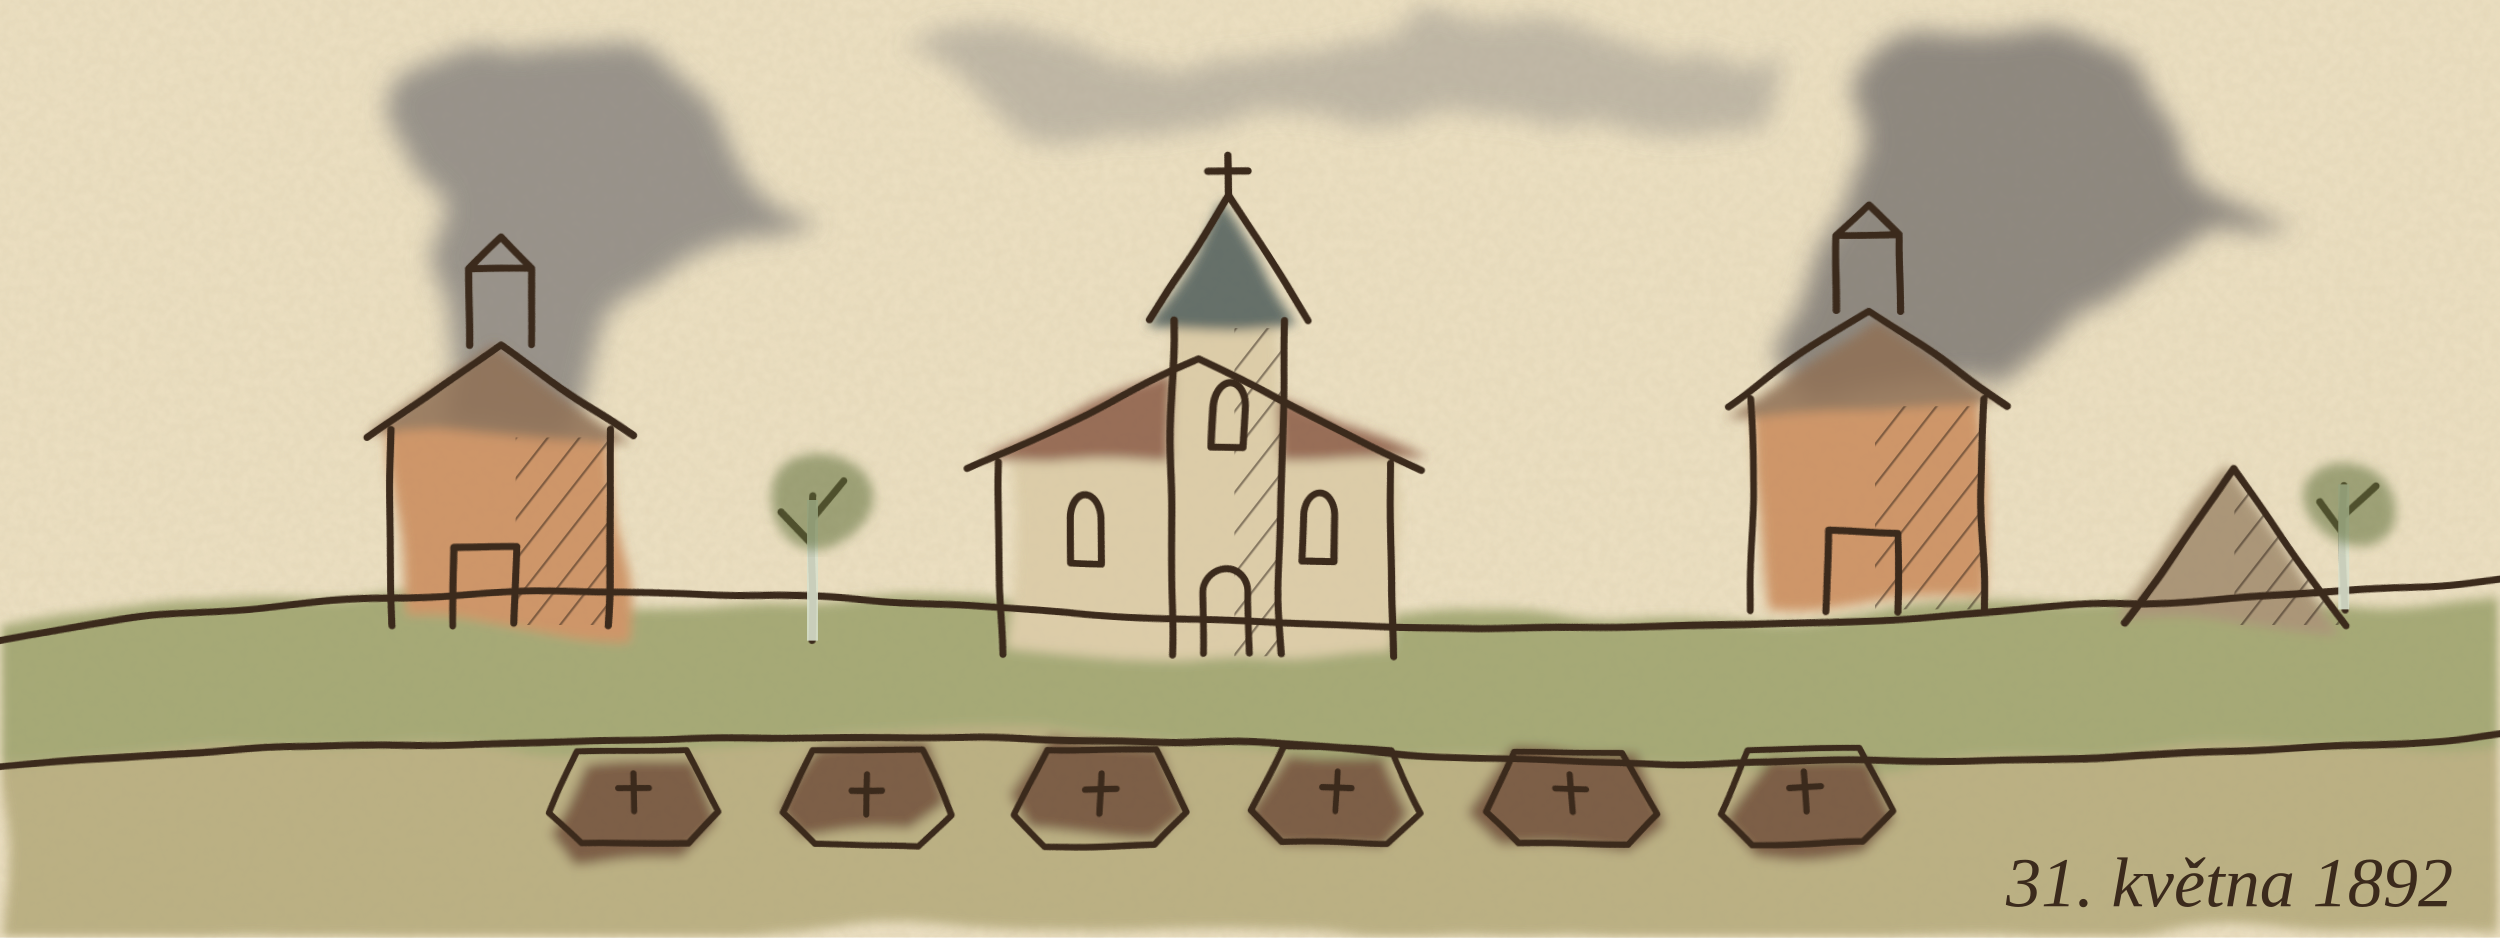
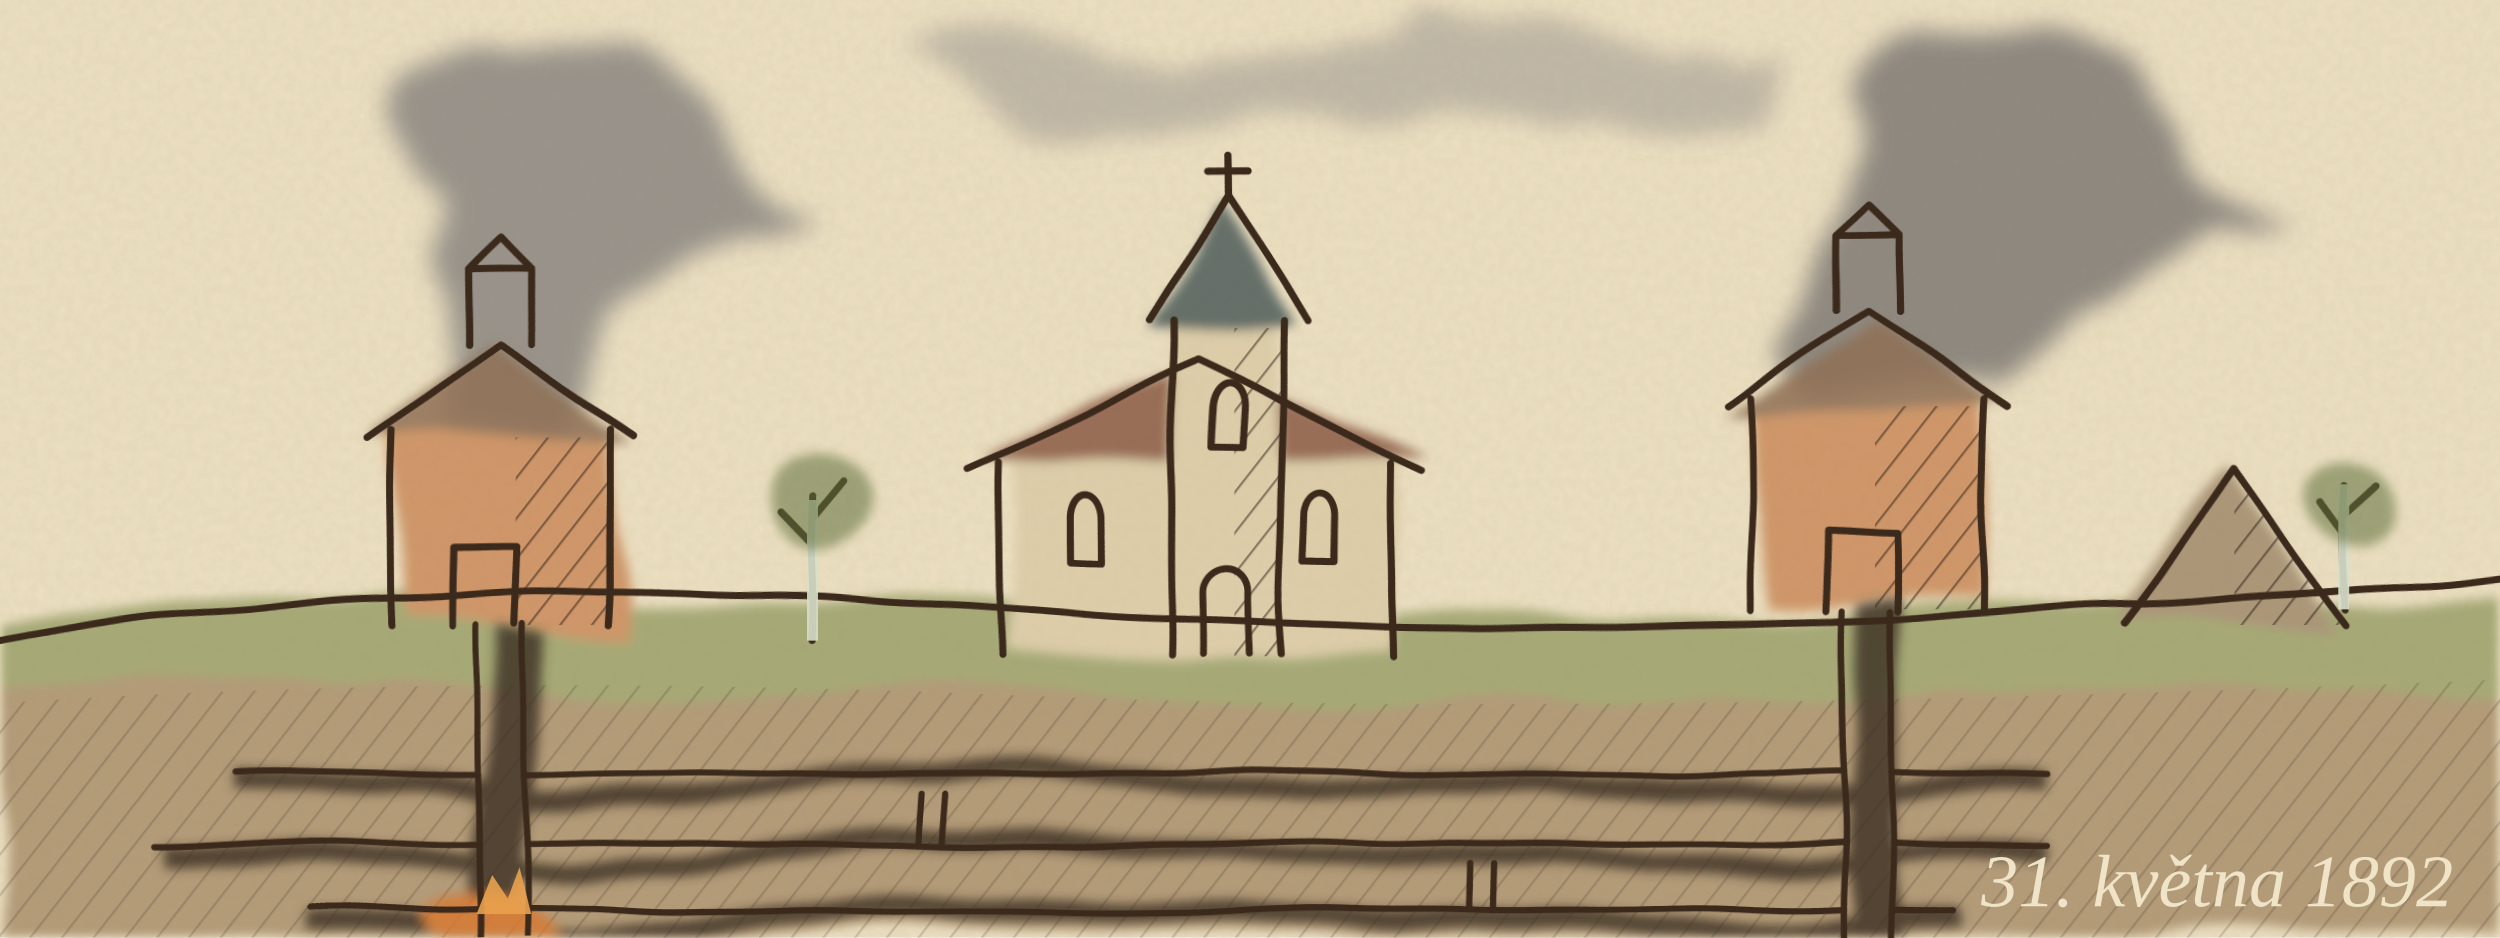
<svg xmlns="http://www.w3.org/2000/svg" viewBox="0 0 320 120" width="640" height="240" role="img">
  <defs>
    <filter id="ink" x="-5%" y="-5%" width="110%" height="110%">
      <feTurbulence type="fractalNoise" baseFrequency="0.04" numOctaves="2" seed="11" result="n" />
      <feDisplacementMap in="SourceGraphic" in2="n" scale="1.8" xChannelSelector="R" yChannelSelector="G" />
    </filter>
    <filter id="wash" x="-10%" y="-10%" width="120%" height="120%">
      <feTurbulence type="fractalNoise" baseFrequency="0.02" numOctaves="3" seed="5" result="n" />
      <feDisplacementMap in="SourceGraphic" in2="n" scale="9" xChannelSelector="R" yChannelSelector="G" result="d" />
      <feGaussianBlur in="d" stdDeviation="0.7" />
    </filter>
    <filter id="smoke" x="-30%" y="-30%" width="160%" height="160%">
      <feTurbulence type="fractalNoise" baseFrequency="0.035" numOctaves="3" seed="8" result="n" />
      <feDisplacementMap in="SourceGraphic" in2="n" scale="14" xChannelSelector="R" yChannelSelector="G" result="d" />
      <feGaussianBlur in="d" stdDeviation="1.6" />
    </filter>
    <filter id="paper">
      <feTurbulence type="fractalNoise" baseFrequency="0.85" numOctaves="2" seed="3" />
      <feColorMatrix values="0 0 0 0 .42  0 0 0 0 .32  0 0 0 0 .18  0 0 0 .12 0" />
    </filter>
    <pattern id="sraf" width="3.2" height="3.2" patternUnits="userSpaceOnUse" patternTransform="rotate(38)">
      <path d="M0 0v3.2" stroke="#2a1e14" stroke-width=".6" opacity=".55" />
    </pattern>
  </defs>
  <rect width="320" height="120" fill="#ece0c2" />
  <rect width="320" height="120" filter="url(#paper)" />
  <g filter="url(#smoke)" opacity=".75">
    <path d="M58 54 C50 40 62 30 54 18 C48 8 66 2 80 6 C96 10 92 24 104 28 C88 32 76 40 72 54z" fill="#7d7a78" />
    <path d="M232 50 C226 36 240 28 236 16 C232 6 252 0 266 6 C282 12 276 24 292 26 C278 34 262 38 254 50z" fill="#6f6c6a" />
    <path d="M112 6 C130 0 150 8 170 4 C190 0 210 6 226 4 L224 14 C200 18 160 12 130 16z" fill="#8c8986" opacity=".6" />
  </g>
  <g filter="url(#wash)" opacity=".85">
    <path d="M0 82 Q60 72 130 78 T320 74V120H0z" fill="#9aa06a" />
-     <path d="M0 98 Q90 92 170 96 T320 94V120H0z" fill="#b3a879" />
+     <path d="M0 90 Q60 86 130 89 T320 87V120H0z" fill="#a98f6c" />
    <path d="M50 80V54h28v26z" fill="#c98a5a" />
    <path d="M47 56l17-12 17 12z" fill="#8f6f55" />
    <path d="M128 84V58h50v26z" fill="#d9c9a4" />
    <path d="M124 60l29-14 29 14z" fill="#8a5a44" />
    <path d="M150 84V40h14v44z" fill="#d9c9a4" />
    <path d="M147 41l10-16 10 16z" fill="#4f5d5a" />
    <path d="M224 78V50h30v28z" fill="#c98a5a" />
    <path d="M221 52l18-12 18 12z" fill="#8f6f55" />
    <path d="M272 80l14-20 14 20z" fill="#a08a6c" />
-     <g fill="#6b4a33">
-       <path d="M70 104l4-8h14l4 8-4 4H74z" />
-       <path d="M100 104l4-8h14l4 8-4 4h-14z" />
-       <path d="M130 104l4-8h14l4 8-4 4h-14z" />
-       <path d="M160 104l4-8h14l4 8-4 4h-14z" />
-       <path d="M190 104l4-8h14l4 8-4 4h-14z" />
-       <path d="M220 104l4-8h14l4 8-4 4h-14z" />
-     </g>
+   </g>
+   <g fill="url(#sraf)" opacity=".3">
+     <path d="M0 90 Q60 86 130 89 T320 87V120H0z" />
+   </g>
+   <g filter="url(#wash)" opacity=".8">
+     <path d="M61 80h6v40h-6zM236 78h6v42h-6z" fill="#3a2e24" />
+     <path d="M30 99h232v2.5H30zM20 108h242v2.5H20zM40 116.5h210v2.5H40z" fill="#3a2e24" />
+     <ellipse cx="64" cy="117" rx="9" ry="3.5" fill="#d9772e" />
+   </g>
+   <g fill="none" stroke="#3b2a1c" stroke-width=".8" stroke-linecap="round" filter="url(#ink)">
+     <path d="M61 80v40M67 80v40M236 78v42M242 78v42" />
+     <path d="M30 99h31M67 99h169M242 99h20M20 108h41M67 108h169M242 108h20M40 116.5h21M67 116.5h169M242 116.5h8" />
+     <path d="M118 101.5v6.5M121 101.5v6.5M188 110.5v6M191 110.5v6" />
+   </g>
+   <g fill="#e9a14e" opacity=".9">
+     <path d="M61 117l2-5 2 3 1.5-4 1.5 6z" />
  </g>
  <g opacity=".8">
    <path d="M66 80V56h12v24z" fill="url(#sraf)" />
    <path d="M164 84V42h-6v42z" fill="url(#sraf)" />
    <path d="M240 78V52h14v26z" fill="url(#sraf)" />
    <path d="M286 60l14 20h-14z" fill="url(#sraf)" />
  </g>
  <g fill="none" stroke="#3b2a1c" stroke-width=".9" stroke-linecap="round" stroke-linejoin="round" filter="url(#ink)">
    <path d="M0 82 Q60 72 130 78 T320 74" />
-     <path d="M0 98 Q90 92 170 96 T320 94" />
    <path d="M50 80V55M78 80V55M47 56l17-12 17 12" />
    <path d="M58 80v-10h8v10" />
    <path d="M60 44V34h8v10M60 34l4-4 4 4" />
    <path d="M128 84V59M178 84V59M124 60l29-14 29 14" />
    <path d="M150 84V41M164 84V41M147 41l10-16 10 16M157 25v-5M154.5 22h5" />
    <path d="M155 52a2 3 0 0 1 4 0v5h-4zM137 66a2 3 0 0 1 4 0v6h-4zM167 66a2 3 0 0 1 4 0v6h-4z" />
    <path d="M154 84v-8a3 3 0 0 1 6 0v8" />
    <path d="M224 78V51M254 78V51M221 52l18-12 18 12" />
    <path d="M234 78v-10h9v10" />
    <path d="M235 40V30h8v10M235 30l4-4 4 4" />
    <path d="M272 80l14-20 14 20" />
    <path d="M104 82V64M104 70l-4-4M104 67l4-5M300 78V62M300 68l-3-4M300 66l4-4" />
-     <g stroke-width=".8">
-       <path d="M70 104l4-8h14l4 8-4 4H74zM81 99v5M79 101h4" />
-       <path d="M100 104l4-8h14l4 8-4 4h-14zM111 99v5M109 101h4" />
-       <path d="M130 104l4-8h14l4 8-4 4h-14zM141 99v5M139 101h4" />
-       <path d="M160 104l4-8h14l4 8-4 4h-14zM171 99v5M169 101h4" />
-       <path d="M190 104l4-8h14l4 8-4 4h-14zM201 99v5M199 101h4" />
-       <path d="M220 104l4-8h14l4 8-4 4h-14zM231 99v5M229 101h4" />
-     </g>
  </g>
  <g fill="#d8e0cc" opacity=".9">
    <path d="M103.3 64h1.4v18h-1.4zM299.3 62h1.4v16h-1.4z" />
  </g>
  <g fill="#5f6f3a" opacity=".55" filter="url(#wash)">
    <circle cx="104" cy="64" r="6" />
    <circle cx="300" cy="63" r="5" />
  </g>
-   <text x="314" y="116" text-anchor="end" font-family="Georgia, 'Times New Roman', serif" font-style="italic" font-size="9" fill="#3b2a1c">31. května 1892</text>
+   <text x="314" y="116" text-anchor="end" font-family="Georgia, 'Times New Roman', serif" font-style="italic" font-size="9.5" fill="#efe4c8">31. května 1892</text>
</svg>
